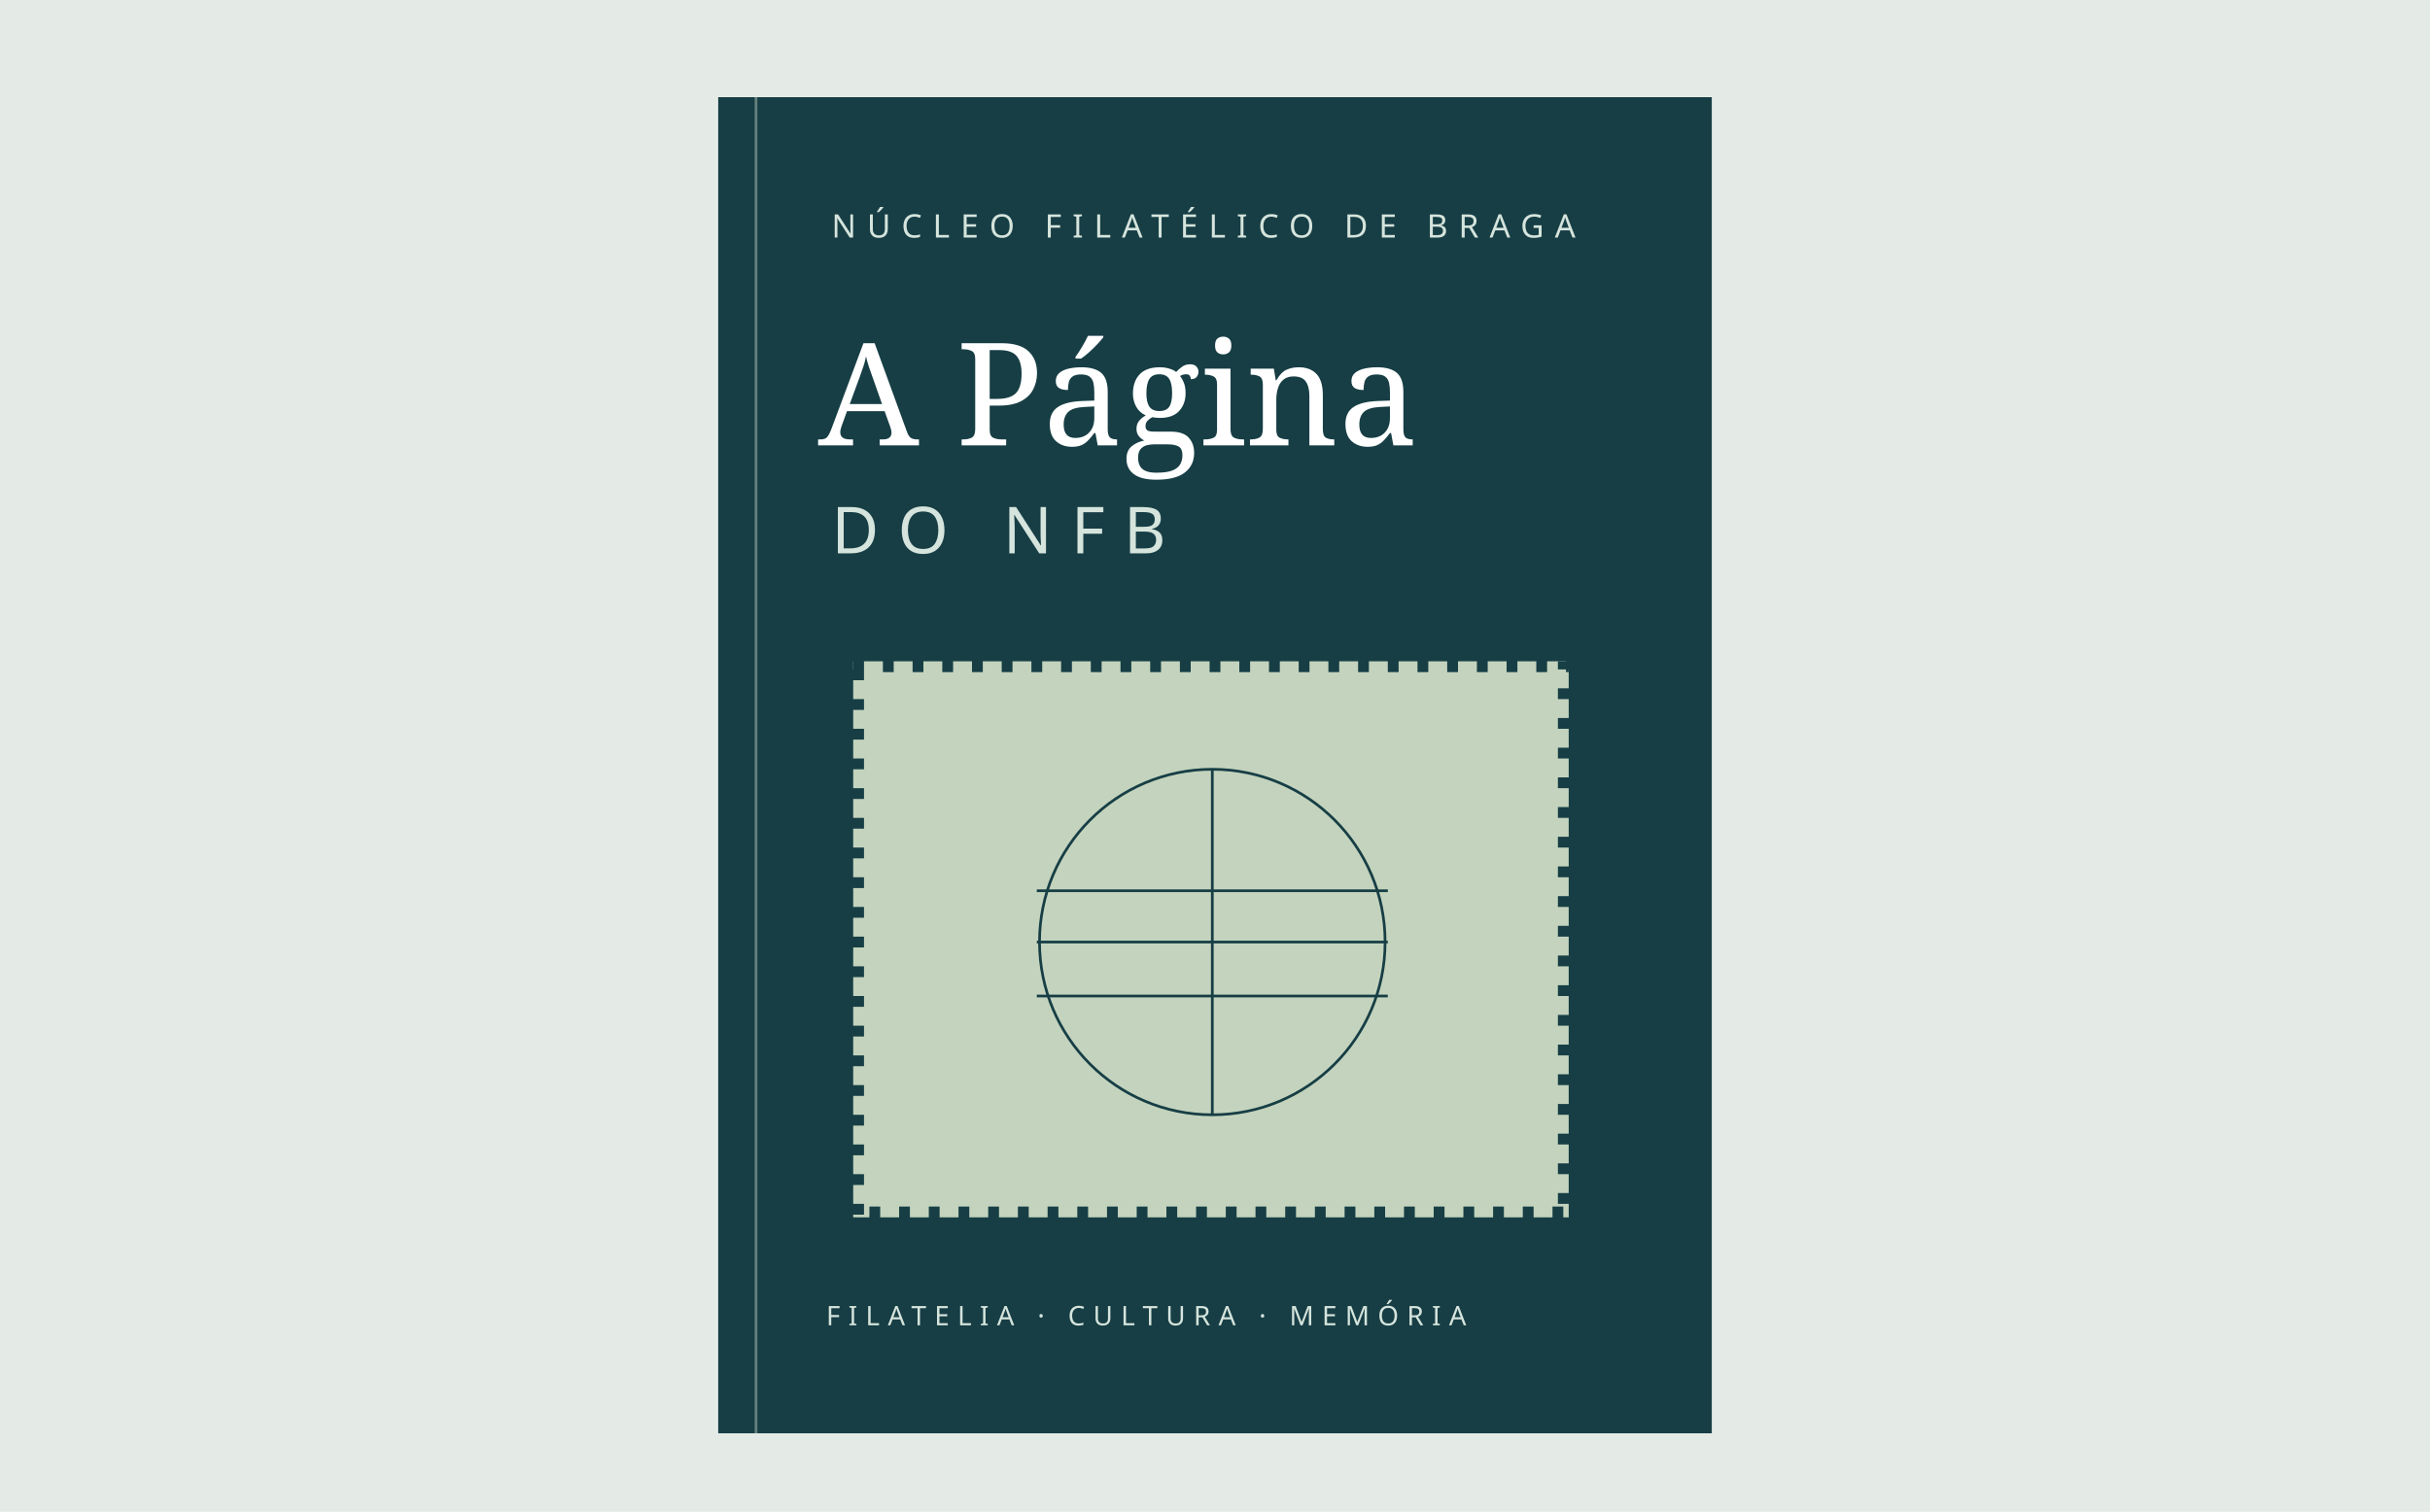
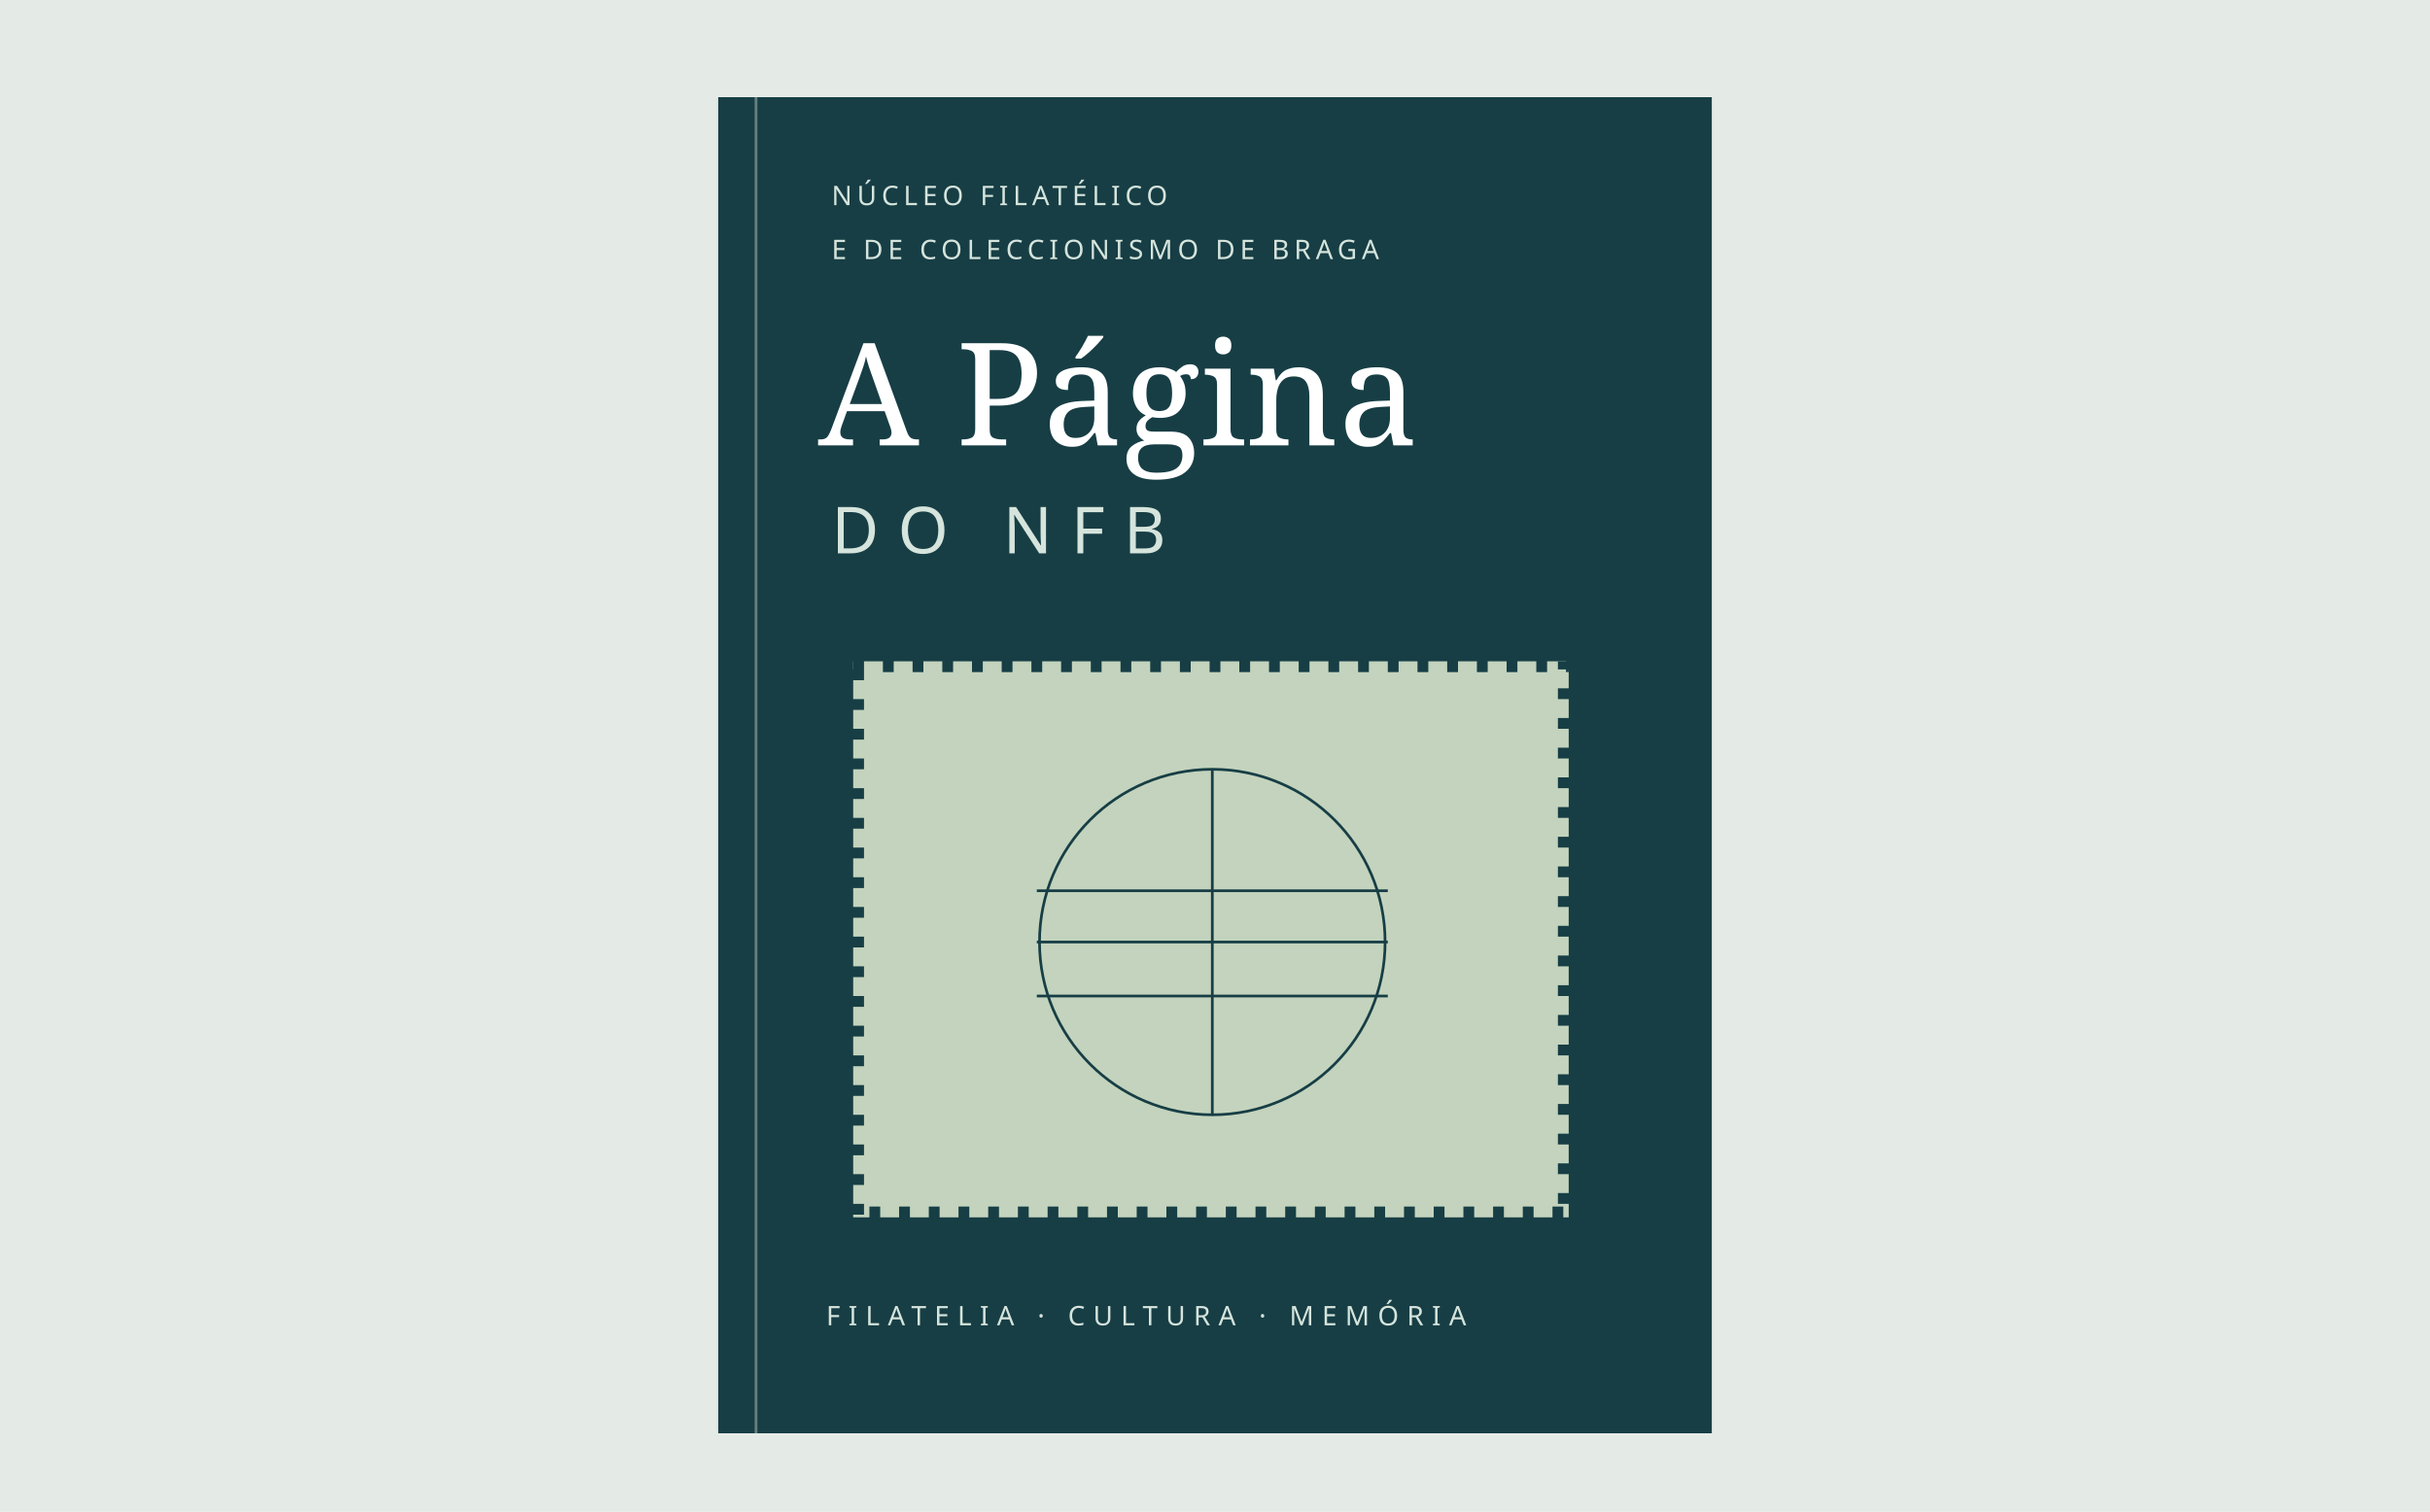
<svg xmlns="http://www.w3.org/2000/svg" width="900" height="560" viewBox="0 0 900 560">
  <rect width="900" height="560" fill="#e4ebe7" />
  <path d="M266 36h368v495H266Z" fill="#173e45" />
  <path d="M280 36v495" stroke="#65817d" />
-   <text x="308" y="88" fill="#d5e4dc" font-family="sans-serif" font-size="12" letter-spacing="4">NÚCLEO FILATÉLICO DE BRAGA</text>
+   <text x="308" y="88" fill="#d5e4dc" font-family="sans-serif" font-size="10" letter-spacing="1.8">
+     <tspan x="308" y="76">NÚCLEO FILATÉLICO</tspan>
+     <tspan x="308" y="96">E DE COLECCIONISMO DE BRAGA</tspan>
+   </text>
  <text x="303" y="165" fill="white" font-family="Georgia,serif" font-size="53">A Página</text>
  <text x="308" y="205" fill="#d5e4dc" font-family="sans-serif" font-size="24" letter-spacing="7">DO NFB</text>
  <rect x="316" y="245" width="265" height="206" fill="#c3d3bd" stroke="#173e45" stroke-width="8" stroke-dasharray="4 7" />
  <circle cx="449" cy="349" r="64" fill="none" stroke="#173e45" />
  <path d="M384 349h130m-65-64v128M384 330h130M384 369h130" stroke="#173e45" />
  <text x="306" y="491" fill="#d5e4dc" font-family="sans-serif" font-size="10" letter-spacing="3">FILATELIA · CULTURA · MEMÓRIA</text>
</svg>
